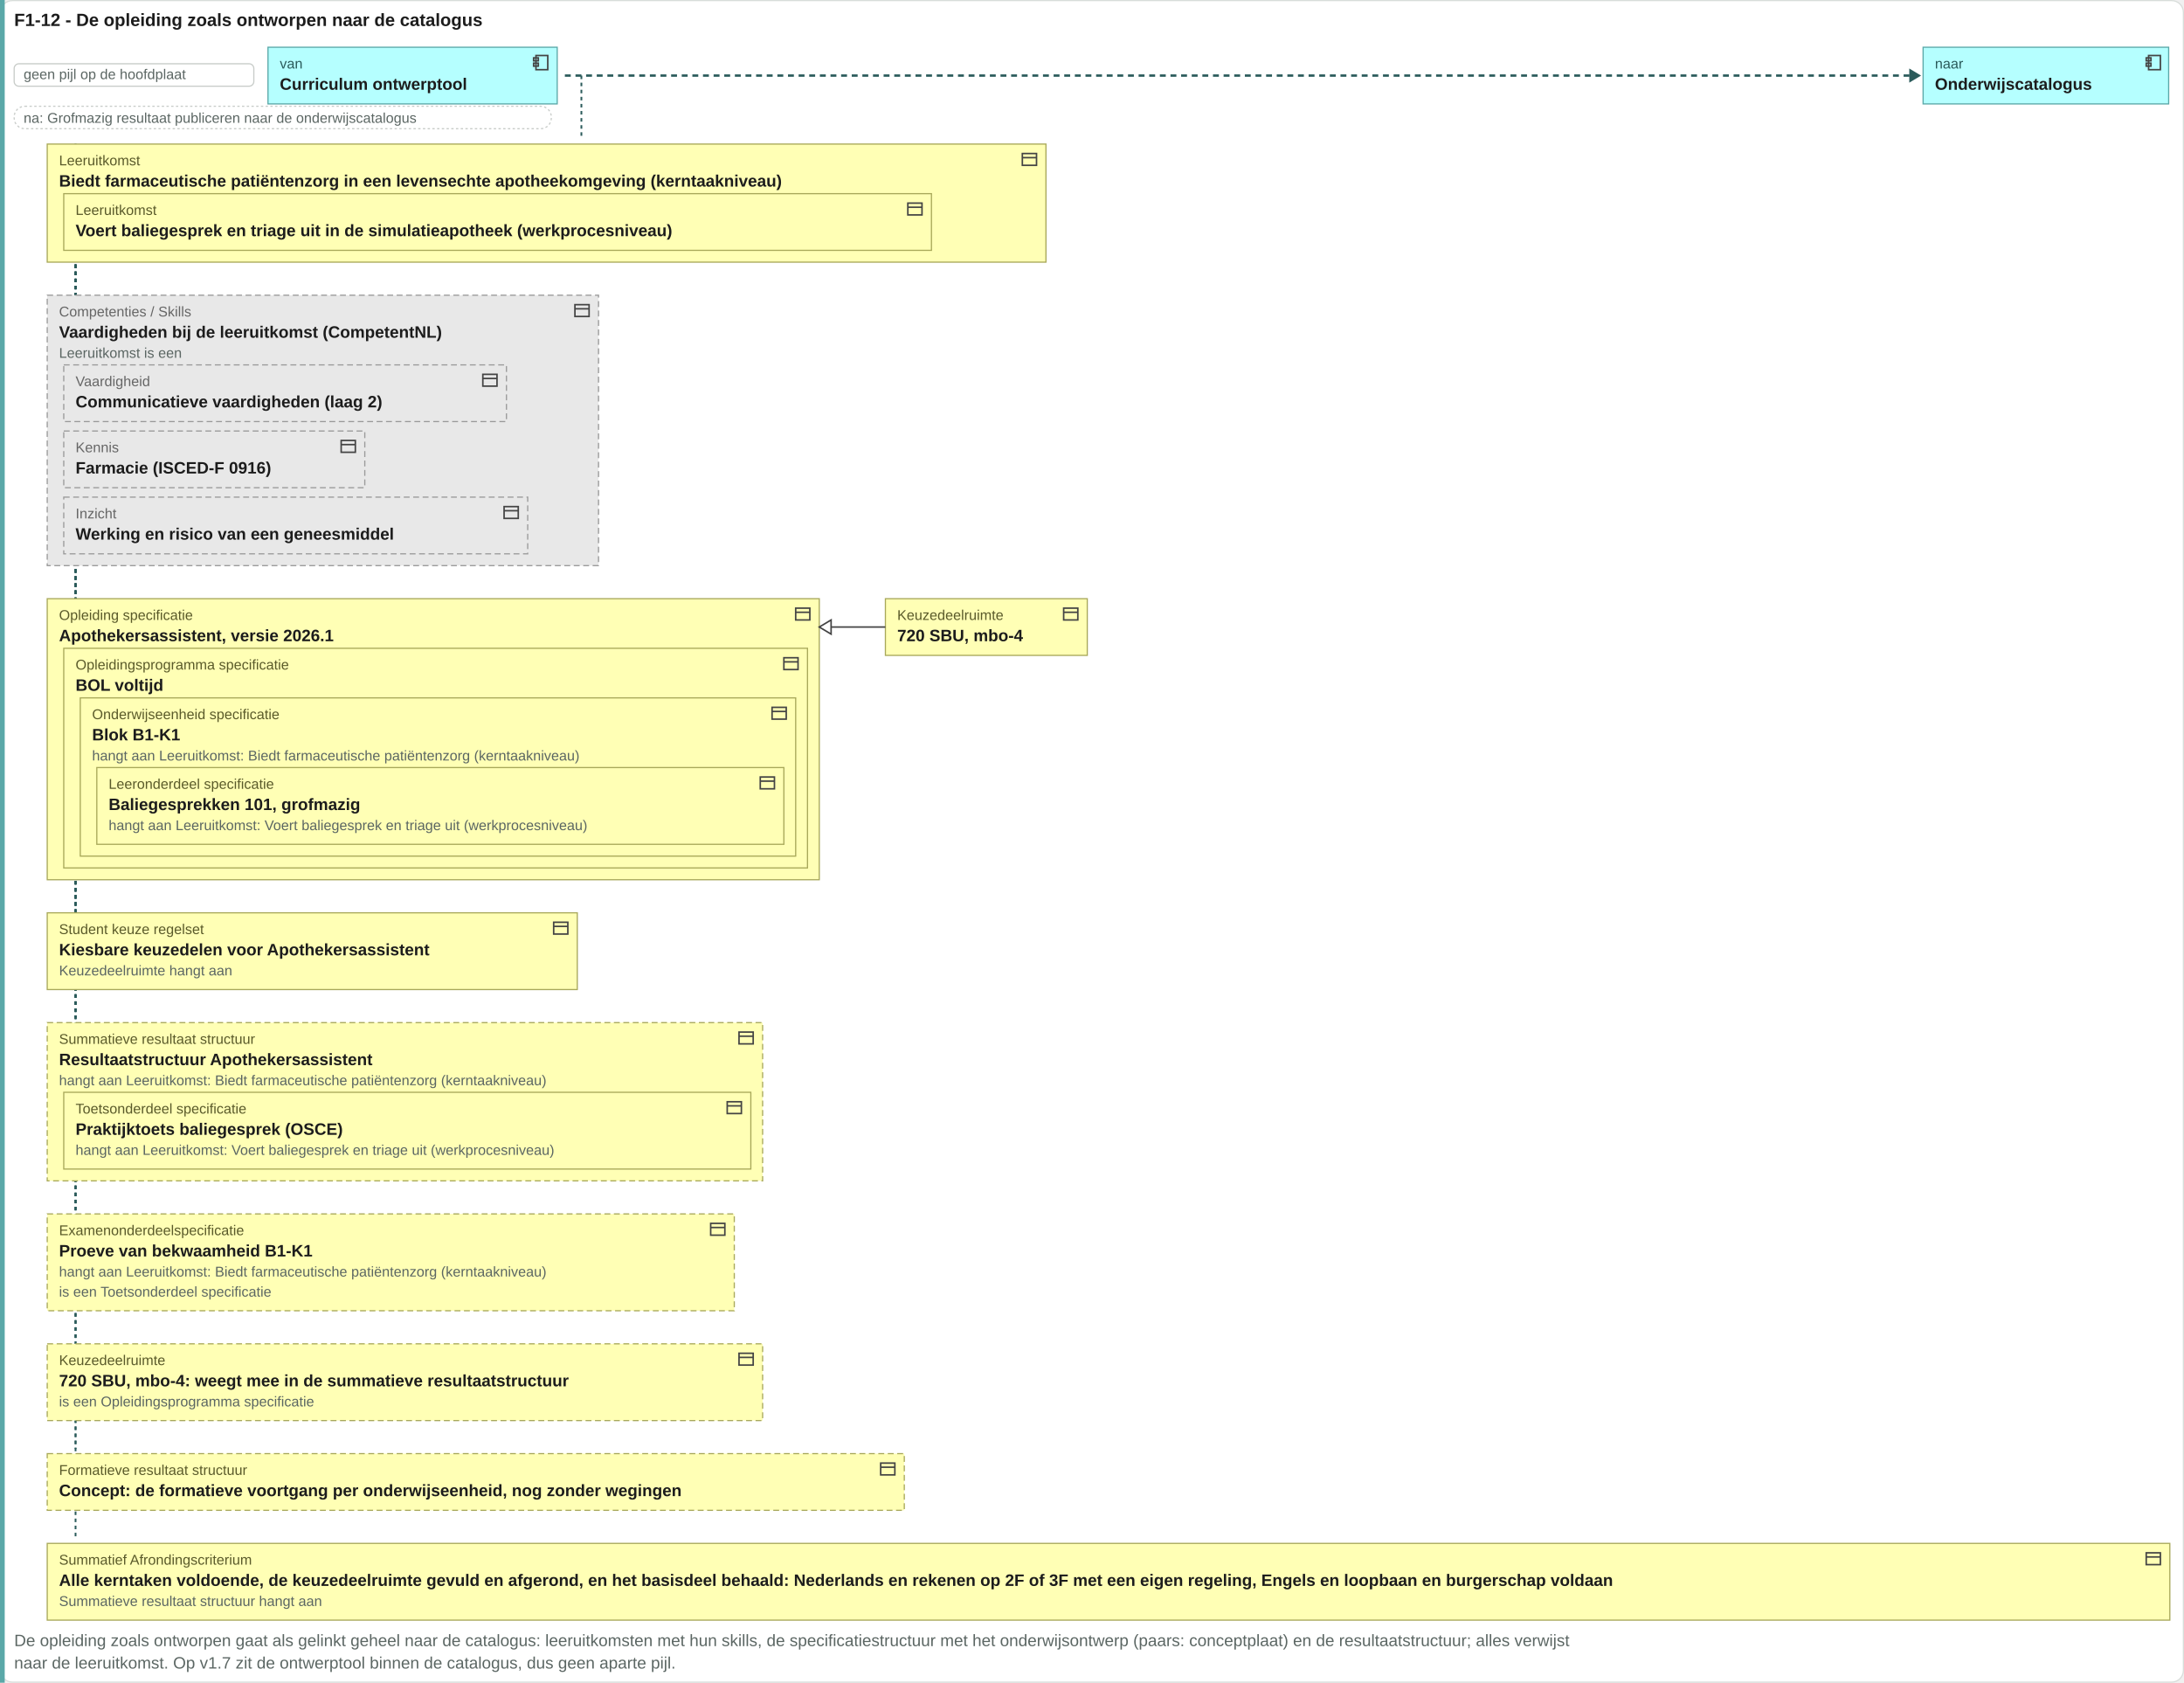
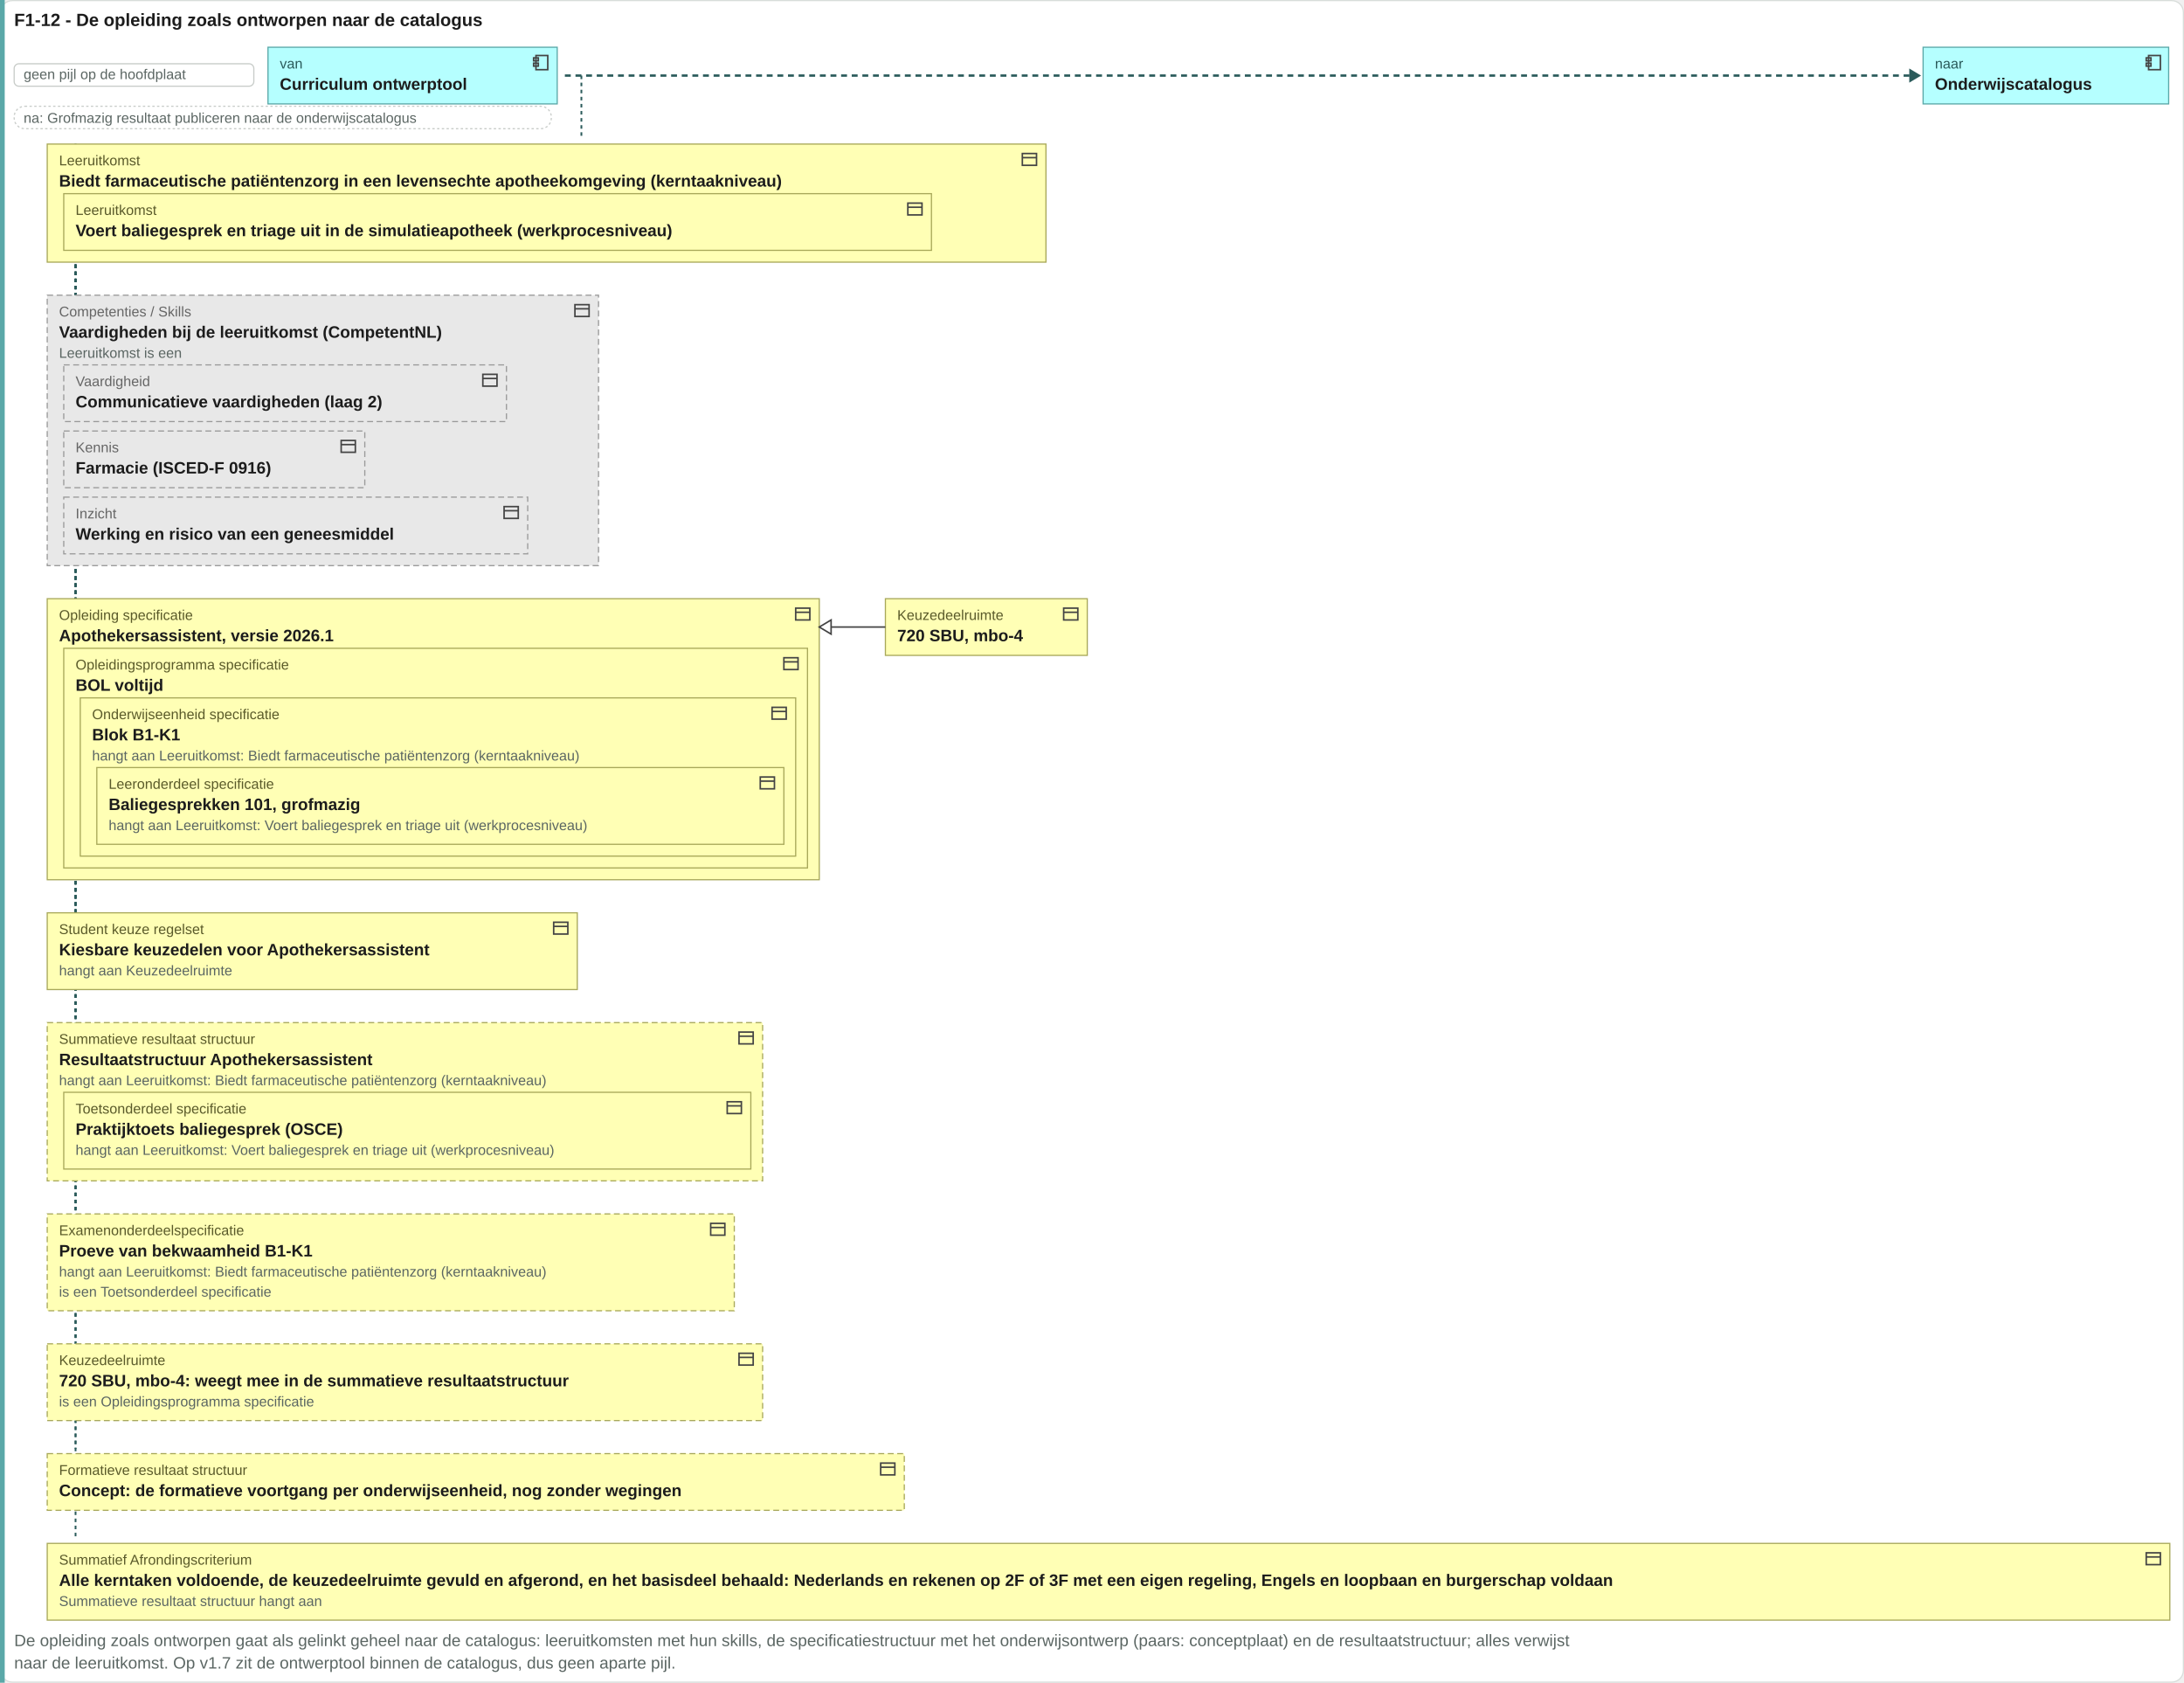
<svg xmlns="http://www.w3.org/2000/svg" viewBox="0 0 1850 1425" width="1850" height="1425">
  <rect x="0.5" y="0.5" width="1849" height="1424" rx="10" fill="#ffffff" stroke="#d8ddda" />
  <text x="12" y="22" font-family="Arial, Helvetica, sans-serif" font-size="15" font-weight="bold" fill="#1c1c1c" text-anchor="start">F1-12 - De opleiding zoals ontworpen naar de catalogus</text>
  <rect x="0" y="0" width="4" height="1425" fill="#5aa8a8" />
  <rect x="12" y="54" width="203" height="19" rx="4" fill="#ffffff" stroke="#c8ccc9" />
  <text x="20" y="67" font-family="Arial, Helvetica, sans-serif" font-size="12" fill="#5b6663" text-anchor="start">geen pijl op de hoofdplaat</text>
  <rect x="227" y="40" width="245" height="48" rx="0" fill="#b5ffff" stroke="#5aa8a8" />
  <g transform="translate(450,45)" fill="none" stroke="#444" stroke-width="1.3">
    <rect x="4" y="2" width="10" height="12" />
    <rect x="2" y="4" width="4" height="2.5" />
    <rect x="2" y="8.5" width="4" height="2.5" />
  </g>
  <text x="237" y="58" font-family="Arial, Helvetica, sans-serif" font-size="12" fill="#2a5a5a" text-anchor="start">van</text>
  <text x="237" y="76" font-family="Arial, Helvetica, sans-serif" font-size="14" font-weight="bold" fill="#1c1c1c" text-anchor="start">Curriculum ontwerptool</text>
  <path d="M478.48 64H1619.28" stroke="#2a5a5a" stroke-width="2" stroke-dasharray="5 4" />
  <path d="M1617.28 58l10 6-10 6z" fill="#2a5a5a" />
  <rect x="1629" y="40" width="208" height="48" rx="0" fill="#b5ffff" stroke="#5aa8a8" />
  <g transform="translate(1816,45)" fill="none" stroke="#444" stroke-width="1.3">
    <rect x="4" y="2" width="10" height="12" />
    <rect x="2" y="4" width="4" height="2.5" />
    <rect x="2" y="8.5" width="4" height="2.5" />
  </g>
  <text x="1639" y="58" font-family="Arial, Helvetica, sans-serif" font-size="12" fill="#2a5a5a" text-anchor="start">naar</text>
  <text x="1639" y="76" font-family="Arial, Helvetica, sans-serif" font-size="14" font-weight="bold" fill="#1c1c1c" text-anchor="start">Onderwijscatalogus</text>
  <rect x="12" y="90" width="455" height="19" rx="9" fill="#ffffff" stroke="#c8ccc9" stroke-dasharray="2 2" />
  <text x="20" y="104" font-family="Arial, Helvetica, sans-serif" font-size="12" fill="#5b6663" text-anchor="start">na: Grofmazig resultaat publiceren naar de onderwijscatalogus</text>
  <path d="M492.48 64V118" stroke="#2a5a5a" stroke-width="1.5" stroke-dasharray="3 3" />
  <path d="M64 122V246" stroke="#2a5a5a" stroke-width="1.5" stroke-dasharray="3 3" />
  <path d="M64 122V503" stroke="#2a5a5a" stroke-width="1.5" stroke-dasharray="3 3" />
  <path d="M64 122V769" stroke="#2a5a5a" stroke-width="1.5" stroke-dasharray="3 3" />
  <path d="M64 122V862" stroke="#2a5a5a" stroke-width="1.5" stroke-dasharray="3 3" />
  <path d="M64 122V1024" stroke="#2a5a5a" stroke-width="1.5" stroke-dasharray="3 3" />
  <path d="M64 122V1134" stroke="#2a5a5a" stroke-width="1.5" stroke-dasharray="3 3" />
  <path d="M64 122V1227" stroke="#2a5a5a" stroke-width="1.5" stroke-dasharray="3 3" />
  <path d="M64 122V1303" stroke="#2a5a5a" stroke-width="1.5" stroke-dasharray="3 3" />
  <rect x="40" y="122" width="846" height="100" rx="0" fill="#ffffb5" stroke="#a8a85a" />
  <g transform="translate(864,127)" fill="none" stroke="#444" stroke-width="1.3">
    <rect x="2" y="3" width="12" height="10" />
    <path d="M2 6.5h12" />
  </g>
  <text x="50" y="140" font-family="Arial, Helvetica, sans-serif" font-size="12" fill="#5a5a2a" text-anchor="start">Leeruitkomst</text>
  <text x="50" y="158" font-family="Arial, Helvetica, sans-serif" font-size="14" font-weight="bold" fill="#1c1c1c" text-anchor="start">Biedt farmaceutische patiëntenzorg in een levensechte apotheekomgeving (kerntaakniveau)</text>
  <rect x="54" y="164" width="735" height="48" rx="0" fill="#ffffb5" stroke="#a8a85a" />
  <g transform="translate(767,169)" fill="none" stroke="#444" stroke-width="1.3">
    <rect x="2" y="3" width="12" height="10" />
    <path d="M2 6.5h12" />
  </g>
  <text x="64" y="182" font-family="Arial, Helvetica, sans-serif" font-size="12" fill="#5a5a2a" text-anchor="start">Leeruitkomst</text>
  <text x="64" y="200" font-family="Arial, Helvetica, sans-serif" font-size="14" font-weight="bold" fill="#1c1c1c" text-anchor="start">Voert baliegesprek en triage uit in de simulatieapotheek (werkprocesniveau)</text>
  <rect x="40" y="250" width="467" height="229" rx="0" fill="#e8e8e8" stroke="#9a9a9a" stroke-dasharray="5 3" />
  <g transform="translate(485,255)" fill="none" stroke="#444" stroke-width="1.3">
    <rect x="2" y="3" width="12" height="10" />
    <path d="M2 6.5h12" />
  </g>
  <text x="50" y="268" font-family="Arial, Helvetica, sans-serif" font-size="12" fill="#666666" text-anchor="start">Competenties / Skills</text>
  <text x="50" y="286" font-family="Arial, Helvetica, sans-serif" font-size="14" font-weight="bold" fill="#1c1c1c" text-anchor="start">Vaardigheden bij de leeruitkomst (CompetentNL)</text>
  <rect x="54" y="309" width="375" height="48" rx="0" fill="#e8e8e8" stroke="#9a9a9a" stroke-dasharray="5 3" />
  <g transform="translate(407,314)" fill="none" stroke="#444" stroke-width="1.3">
    <rect x="2" y="3" width="12" height="10" />
    <path d="M2 6.5h12" />
  </g>
  <text x="64" y="327" font-family="Arial, Helvetica, sans-serif" font-size="12" fill="#666666" text-anchor="start">Vaardigheid</text>
  <text x="64" y="345" font-family="Arial, Helvetica, sans-serif" font-size="14" font-weight="bold" fill="#1c1c1c" text-anchor="start">Communicatieve vaardigheden (laag 2)</text>
  <rect x="54" y="365" width="255" height="48" rx="0" fill="#e8e8e8" stroke="#9a9a9a" stroke-dasharray="5 3" />
  <g transform="translate(287,370)" fill="none" stroke="#444" stroke-width="1.3">
    <rect x="2" y="3" width="12" height="10" />
    <path d="M2 6.5h12" />
  </g>
  <text x="64" y="383" font-family="Arial, Helvetica, sans-serif" font-size="12" fill="#666666" text-anchor="start">Kennis</text>
  <text x="64" y="401" font-family="Arial, Helvetica, sans-serif" font-size="14" font-weight="bold" fill="#1c1c1c" text-anchor="start">Farmacie (ISCED-F 0916)</text>
  <rect x="54" y="421" width="393" height="48" rx="0" fill="#e8e8e8" stroke="#9a9a9a" stroke-dasharray="5 3" />
  <g transform="translate(425,426)" fill="none" stroke="#444" stroke-width="1.3">
    <rect x="2" y="3" width="12" height="10" />
    <path d="M2 6.5h12" />
  </g>
  <text x="64" y="439" font-family="Arial, Helvetica, sans-serif" font-size="12" fill="#666666" text-anchor="start">Inzicht</text>
  <text x="64" y="457" font-family="Arial, Helvetica, sans-serif" font-size="14" font-weight="bold" fill="#1c1c1c" text-anchor="start">Werking en risico van een geneesmiddel</text>
  <text x="50" y="303" font-family="Arial, Helvetica, sans-serif" font-size="12" fill="#5b6663" text-anchor="start">Leeruitkomst is een</text>
  <rect x="40" y="507" width="654" height="238" rx="0" fill="#ffffb5" stroke="#a8a85a" />
  <g transform="translate(672,512)" fill="none" stroke="#444" stroke-width="1.3">
    <rect x="2" y="3" width="12" height="10" />
    <path d="M2 6.5h12" />
  </g>
  <text x="50" y="525" font-family="Arial, Helvetica, sans-serif" font-size="12" fill="#5a5a2a" text-anchor="start">Opleiding specificatie</text>
  <text x="50" y="543" font-family="Arial, Helvetica, sans-serif" font-size="14" font-weight="bold" fill="#1c1c1c" text-anchor="start">Apothekersassistent, versie 2026.1</text>
  <rect x="54" y="549" width="630" height="186" rx="0" fill="#ffffb5" stroke="#a8a85a" />
  <g transform="translate(662,554)" fill="none" stroke="#444" stroke-width="1.3">
    <rect x="2" y="3" width="12" height="10" />
    <path d="M2 6.5h12" />
  </g>
  <text x="64" y="567" font-family="Arial, Helvetica, sans-serif" font-size="12" fill="#5a5a2a" text-anchor="start">Opleidingsprogramma specificatie</text>
  <text x="64" y="585" font-family="Arial, Helvetica, sans-serif" font-size="14" font-weight="bold" fill="#1c1c1c" text-anchor="start">BOL voltijd</text>
  <rect x="68" y="591" width="606" height="134" rx="0" fill="#ffffb5" stroke="#a8a85a" />
  <g transform="translate(652,596)" fill="none" stroke="#444" stroke-width="1.3">
    <rect x="2" y="3" width="12" height="10" />
    <path d="M2 6.5h12" />
  </g>
  <text x="78" y="609" font-family="Arial, Helvetica, sans-serif" font-size="12" fill="#5a5a2a" text-anchor="start">Onderwijseenheid specificatie</text>
  <text x="78" y="627" font-family="Arial, Helvetica, sans-serif" font-size="14" font-weight="bold" fill="#1c1c1c" text-anchor="start">Blok B1-K1</text>
  <rect x="82" y="650" width="582" height="65" rx="0" fill="#ffffb5" stroke="#a8a85a" />
  <g transform="translate(642,655)" fill="none" stroke="#444" stroke-width="1.3">
    <rect x="2" y="3" width="12" height="10" />
    <path d="M2 6.5h12" />
  </g>
  <text x="92" y="668" font-family="Arial, Helvetica, sans-serif" font-size="12" fill="#5a5a2a" text-anchor="start">Leeronderdeel specificatie</text>
  <text x="92" y="686" font-family="Arial, Helvetica, sans-serif" font-size="14" font-weight="bold" fill="#1c1c1c" text-anchor="start">Baliegesprekken 101, grofmazig</text>
  <text x="92" y="703" font-family="Arial, Helvetica, sans-serif" font-size="12" fill="#5b6663" text-anchor="start">hangt aan Leeruitkomst: Voert baliegesprek en triage uit (werkprocesniveau)</text>
  <text x="78" y="644" font-family="Arial, Helvetica, sans-serif" font-size="12" fill="#5b6663" text-anchor="start">hangt aan Leeruitkomst: Biedt farmaceutische patiëntenzorg (kerntaakniveau)</text>
  <rect x="750" y="507" width="171" height="48" rx="0" fill="#ffffb5" stroke="#a8a85a" />
  <g transform="translate(899,512)" fill="none" stroke="#444" stroke-width="1.3">
    <rect x="2" y="3" width="12" height="10" />
    <path d="M2 6.5h12" />
  </g>
  <text x="760" y="525" font-family="Arial, Helvetica, sans-serif" font-size="12" fill="#5a5a2a" text-anchor="start">Keuzedeelruimte</text>
  <text x="760" y="543" font-family="Arial, Helvetica, sans-serif" font-size="14" font-weight="bold" fill="#1c1c1c" text-anchor="start">720 SBU, mbo-4</text>
  <path d="M694 531H750" stroke="#444" stroke-width="1.3" fill="none" />
  <path d="M694 531l10 -6v12z" fill="#ffffff" stroke="#444" stroke-width="1.3" />
  <rect x="40" y="773" width="449" height="65" rx="0" fill="#ffffb5" stroke="#a8a85a" />
  <g transform="translate(467,778)" fill="none" stroke="#444" stroke-width="1.3">
    <rect x="2" y="3" width="12" height="10" />
    <path d="M2 6.5h12" />
  </g>
  <text x="50" y="791" font-family="Arial, Helvetica, sans-serif" font-size="12" fill="#5a5a2a" text-anchor="start">Student keuze regelset</text>
  <text x="50" y="809" font-family="Arial, Helvetica, sans-serif" font-size="14" font-weight="bold" fill="#1c1c1c" text-anchor="start">Kiesbare keuzedelen voor Apothekersassistent</text>
-   <text x="50" y="826" font-family="Arial, Helvetica, sans-serif" font-size="12" fill="#5b6663" text-anchor="start">Keuzedeelruimte hangt aan</text>
+   <text x="50" y="826" font-family="Arial, Helvetica, sans-serif" font-size="12" fill="#5b6663" text-anchor="start">hangt aan Keuzedeelruimte</text>
  <rect x="40" y="866" width="606" height="134" rx="0" fill="#ffffb5" stroke="#a8a85a" stroke-dasharray="5 3" />
  <g transform="translate(624,871)" fill="none" stroke="#444" stroke-width="1.3">
    <rect x="2" y="3" width="12" height="10" />
    <path d="M2 6.5h12" />
  </g>
  <text x="50" y="884" font-family="Arial, Helvetica, sans-serif" font-size="12" fill="#5a5a2a" text-anchor="start">Summatieve resultaat structuur</text>
  <text x="50" y="902" font-family="Arial, Helvetica, sans-serif" font-size="14" font-weight="bold" fill="#1c1c1c" text-anchor="start">Resultaatstructuur Apothekersassistent</text>
  <rect x="54" y="925" width="582" height="65" rx="0" fill="#ffffb5" stroke="#a8a85a" />
  <g transform="translate(614,930)" fill="none" stroke="#444" stroke-width="1.3">
    <rect x="2" y="3" width="12" height="10" />
    <path d="M2 6.5h12" />
  </g>
  <text x="64" y="943" font-family="Arial, Helvetica, sans-serif" font-size="12" fill="#5a5a2a" text-anchor="start">Toetsonderdeel specificatie</text>
  <text x="64" y="961" font-family="Arial, Helvetica, sans-serif" font-size="14" font-weight="bold" fill="#1c1c1c" text-anchor="start">Praktijktoets baliegesprek (OSCE)</text>
  <text x="64" y="978" font-family="Arial, Helvetica, sans-serif" font-size="12" fill="#5b6663" text-anchor="start">hangt aan Leeruitkomst: Voert baliegesprek en triage uit (werkprocesniveau)</text>
  <text x="50" y="919" font-family="Arial, Helvetica, sans-serif" font-size="12" fill="#5b6663" text-anchor="start">hangt aan Leeruitkomst: Biedt farmaceutische patiëntenzorg (kerntaakniveau)</text>
  <rect x="40" y="1028" width="582" height="82" rx="0" fill="#ffffb5" stroke="#a8a85a" stroke-dasharray="5 3" />
  <g transform="translate(600,1033)" fill="none" stroke="#444" stroke-width="1.3">
    <rect x="2" y="3" width="12" height="10" />
    <path d="M2 6.5h12" />
  </g>
  <text x="50" y="1046" font-family="Arial, Helvetica, sans-serif" font-size="12" fill="#5a5a2a" text-anchor="start">Examenonderdeelspecificatie</text>
  <text x="50" y="1064" font-family="Arial, Helvetica, sans-serif" font-size="14" font-weight="bold" fill="#1c1c1c" text-anchor="start">Proeve van bekwaamheid B1-K1</text>
  <text x="50" y="1081" font-family="Arial, Helvetica, sans-serif" font-size="12" fill="#5b6663" text-anchor="start">hangt aan Leeruitkomst: Biedt farmaceutische patiëntenzorg (kerntaakniveau)</text>
  <text x="50" y="1098" font-family="Arial, Helvetica, sans-serif" font-size="12" fill="#5b6663" text-anchor="start">is een Toetsonderdeel specificatie</text>
  <rect x="40" y="1138" width="606" height="65" rx="0" fill="#ffffb5" stroke="#a8a85a" stroke-dasharray="5 3" />
  <g transform="translate(624,1143)" fill="none" stroke="#444" stroke-width="1.3">
    <rect x="2" y="3" width="12" height="10" />
    <path d="M2 6.5h12" />
  </g>
  <text x="50" y="1156" font-family="Arial, Helvetica, sans-serif" font-size="12" fill="#5a5a2a" text-anchor="start">Keuzedeelruimte</text>
  <text x="50" y="1174" font-family="Arial, Helvetica, sans-serif" font-size="14" font-weight="bold" fill="#1c1c1c" text-anchor="start">720 SBU, mbo-4: weegt mee in de summatieve resultaatstructuur</text>
  <text x="50" y="1191" font-family="Arial, Helvetica, sans-serif" font-size="12" fill="#5b6663" text-anchor="start">is een Opleidingsprogramma specificatie</text>
  <rect x="40" y="1231" width="726" height="48" rx="0" fill="#ffffb5" stroke="#a8a85a" stroke-dasharray="5 3" />
  <g transform="translate(744,1236)" fill="none" stroke="#444" stroke-width="1.3">
    <rect x="2" y="3" width="12" height="10" />
    <path d="M2 6.5h12" />
  </g>
  <text x="50" y="1249" font-family="Arial, Helvetica, sans-serif" font-size="12" fill="#5a5a2a" text-anchor="start">Formatieve resultaat structuur</text>
  <text x="50" y="1267" font-family="Arial, Helvetica, sans-serif" font-size="14" font-weight="bold" fill="#1c1c1c" text-anchor="start">Concept: de formatieve voortgang per onderwijseenheid, nog zonder wegingen</text>
  <rect x="40" y="1307" width="1798" height="65" rx="0" fill="#ffffb5" stroke="#a8a85a" />
  <g transform="translate(1816,1312)" fill="none" stroke="#444" stroke-width="1.3">
    <rect x="2" y="3" width="12" height="10" />
    <path d="M2 6.5h12" />
  </g>
  <text x="50" y="1325" font-family="Arial, Helvetica, sans-serif" font-size="12" fill="#5a5a2a" text-anchor="start">Summatief Afrondingscriterium</text>
  <text x="50" y="1343" font-family="Arial, Helvetica, sans-serif" font-size="14" font-weight="bold" fill="#1c1c1c" text-anchor="start">Alle kerntaken voldoende, de keuzedeelruimte gevuld en afgerond, en het basisdeel behaald: Nederlands en rekenen op 2F of 3F met een eigen regeling, Engels en loopbaan en burgerschap voldaan</text>
  <text x="50" y="1360" font-family="Arial, Helvetica, sans-serif" font-size="12" fill="#5b6663" text-anchor="start">Summatieve resultaat structuur hangt aan</text>
  <text x="12" y="1394" font-family="Arial, Helvetica, sans-serif" font-size="14" fill="#5b6663" text-anchor="start">De opleiding zoals ontworpen gaat als gelinkt geheel naar de catalogus: leeruitkomsten met hun skills, de specificatiestructuur met het onderwijsontwerp (paars: conceptplaat) en de resultaatstructuur; alles verwijst</text>
  <text x="12" y="1413" font-family="Arial, Helvetica, sans-serif" font-size="14" fill="#5b6663" text-anchor="start">naar de leeruitkomst. Op v1.7 zit de ontwerptool binnen de catalogus, dus geen aparte pijl.</text>
</svg>
